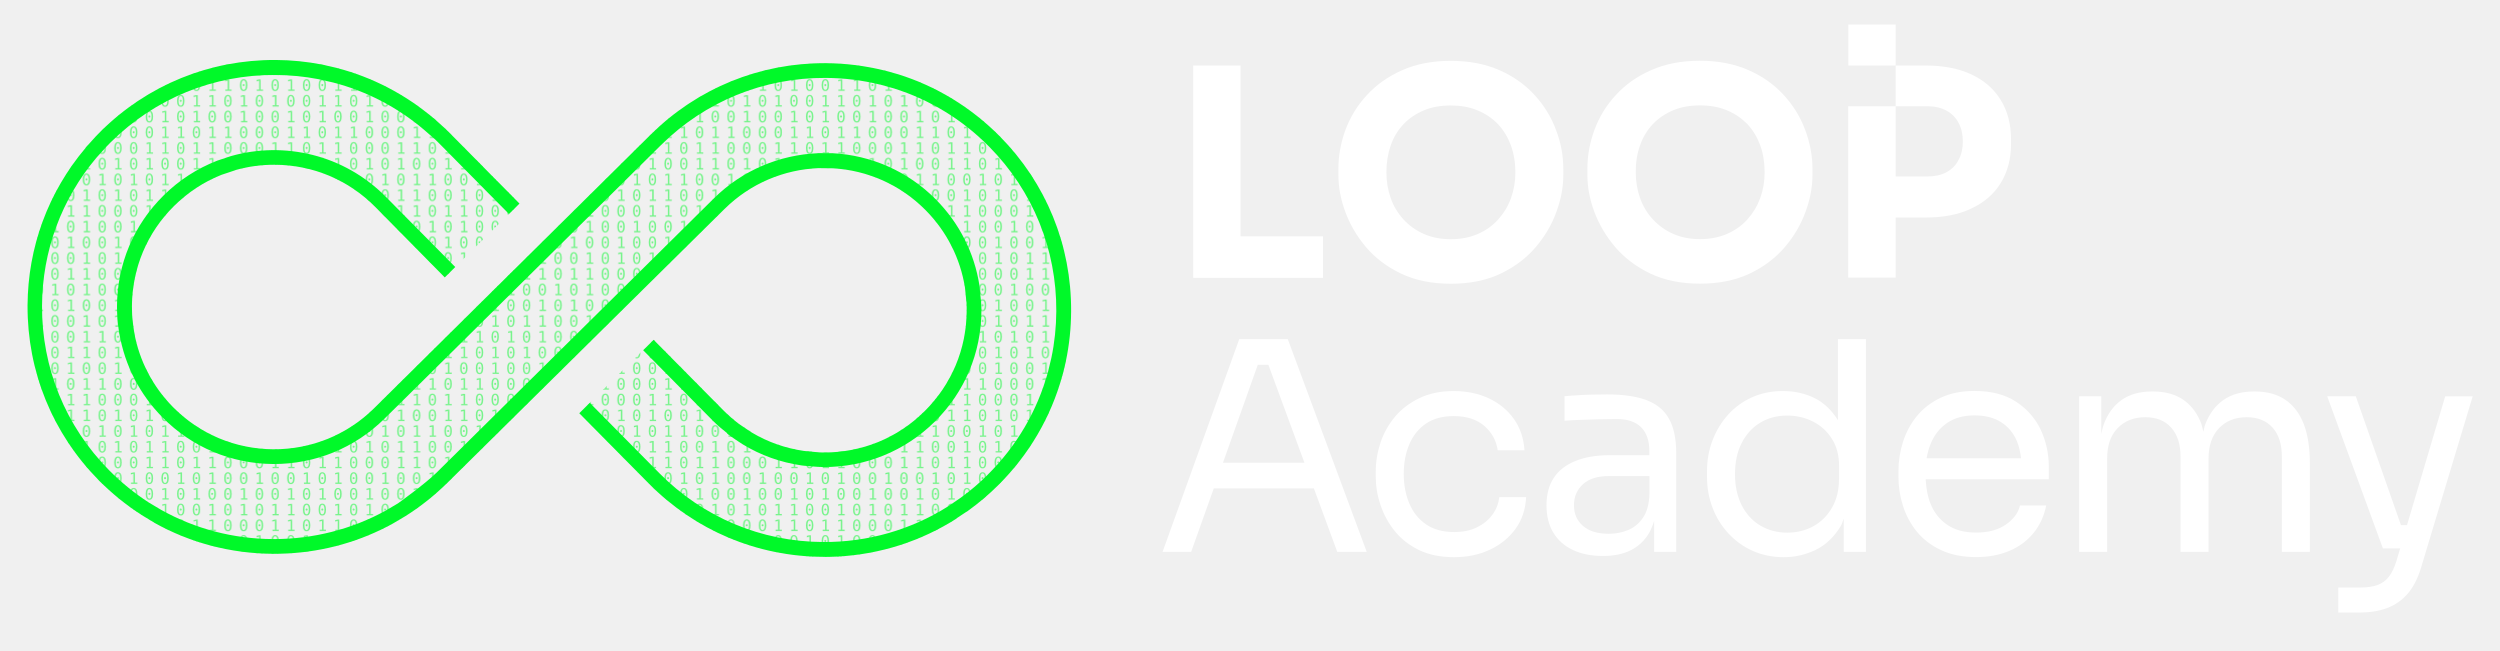
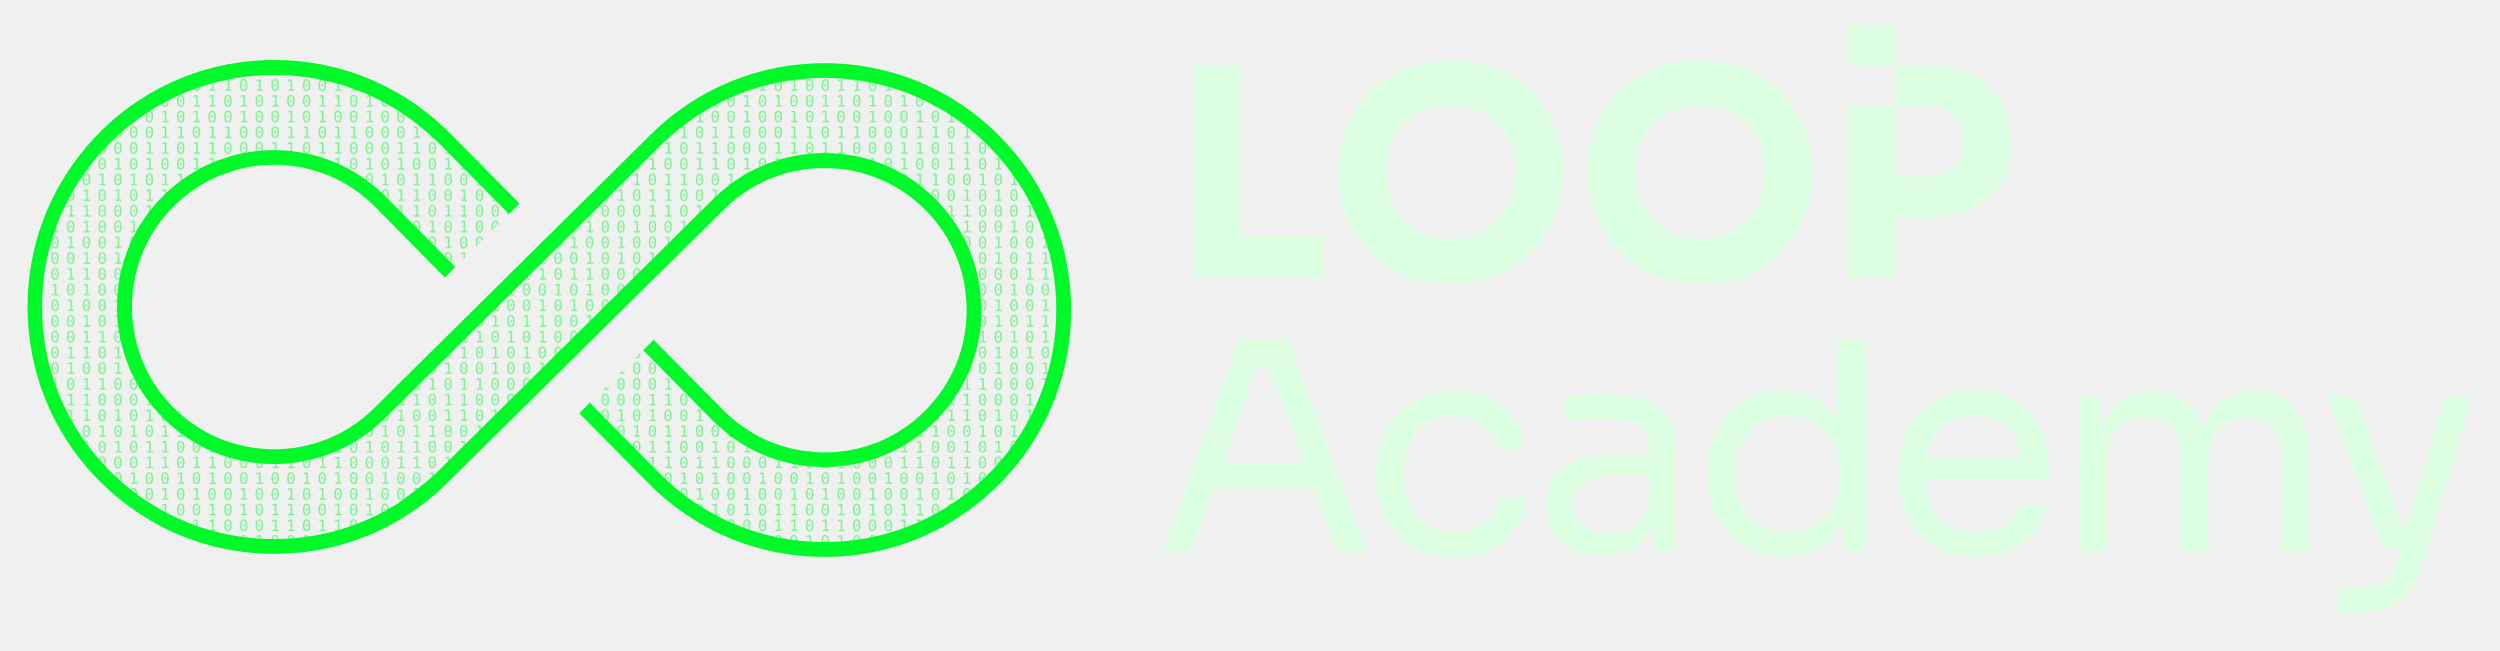
<svg xmlns="http://www.w3.org/2000/svg" xmlns:xlink="http://www.w3.org/1999/xlink" version="1.1" id="Layer_1" x="0px" y="0px" viewBox="0 0 2884.6 750.7" style="enable-background:new 0 0 2884.6 750.7;" xml:space="preserve">
  <style type="text/css">
- 	.st0{fill:#FFFFFF;}
+ 	.st0{fill:#dbfee1;}
	.st1{clip-path:url(#SVGID_00000094605158782366644330000010077987135097075884_);}
	.st2{fill:none;}
	.st3{writing-mode:tb;}
	.st4{fill:#00F929;}
	.st5{font-family:'PTMono-Bold';}
	.st6{font-size:15.933px;glyph-orientation-vertical:0;}
	.st7{letter-spacing:-1;}
	.st8{font-size:15.933px;glyph-orientation-vertical:1;}
	.st9{fill:#7500FF;}
</style>
  <defs>
    <pattern id="binfill" patternUnits="userSpaceOnUse" width="145.12" height="290.24">
      <text x="9.07" y="14.15" font-family="PTMono-Bold, monospace" font-size="18.14" fill="#00F929" fill-opacity="0.5" text-anchor="middle">0</text>
      <text x="27.21" y="14.15" font-family="PTMono-Bold, monospace" font-size="18.14" fill="#00F929" fill-opacity="0.5" text-anchor="middle">1</text>
      <text x="45.35" y="14.15" font-family="PTMono-Bold, monospace" font-size="18.14" fill="#00F929" fill-opacity="0.5" text-anchor="middle">1</text>
      <text x="63.49" y="14.15" font-family="PTMono-Bold, monospace" font-size="18.14" fill="#00F929" fill-opacity="0.5" text-anchor="middle">0</text>
      <text x="81.63" y="14.15" font-family="PTMono-Bold, monospace" font-size="18.14" fill="#00F929" fill-opacity="0.5" text-anchor="middle">0</text>
      <text x="99.77" y="14.15" font-family="PTMono-Bold, monospace" font-size="18.14" fill="#00F929" fill-opacity="0.5" text-anchor="middle">1</text>
      <text x="117.91" y="14.15" font-family="PTMono-Bold, monospace" font-size="18.14" fill="#00F929" fill-opacity="0.5" text-anchor="middle">0</text>
      <text x="136.05" y="14.15" font-family="PTMono-Bold, monospace" font-size="18.14" fill="#00F929" fill-opacity="0.5" text-anchor="middle">1</text>
      <text x="9.07" y="32.29" font-family="PTMono-Bold, monospace" font-size="18.14" fill="#00F929" fill-opacity="0.5" text-anchor="middle">0</text>
      <text x="27.21" y="32.29" font-family="PTMono-Bold, monospace" font-size="18.14" fill="#00F929" fill-opacity="0.5" text-anchor="middle">1</text>
      <text x="45.35" y="32.29" font-family="PTMono-Bold, monospace" font-size="18.14" fill="#00F929" fill-opacity="0.5" text-anchor="middle">1</text>
      <text x="63.49" y="32.29" font-family="PTMono-Bold, monospace" font-size="18.14" fill="#00F929" fill-opacity="0.5" text-anchor="middle">0</text>
      <text x="81.63" y="32.29" font-family="PTMono-Bold, monospace" font-size="18.14" fill="#00F929" fill-opacity="0.5" text-anchor="middle">1</text>
      <text x="99.77" y="32.29" font-family="PTMono-Bold, monospace" font-size="18.14" fill="#00F929" fill-opacity="0.5" text-anchor="middle">1</text>
      <text x="117.91" y="32.29" font-family="PTMono-Bold, monospace" font-size="18.14" fill="#00F929" fill-opacity="0.5" text-anchor="middle">0</text>
      <text x="136.05" y="32.29" font-family="PTMono-Bold, monospace" font-size="18.14" fill="#00F929" fill-opacity="0.5" text-anchor="middle">0</text>
      <text x="9.07" y="50.43" font-family="PTMono-Bold, monospace" font-size="18.14" fill="#00F929" fill-opacity="0.5" text-anchor="middle">1</text>
      <text x="27.21" y="50.43" font-family="PTMono-Bold, monospace" font-size="18.14" fill="#00F929" fill-opacity="0.5" text-anchor="middle">0</text>
      <text x="45.35" y="50.43" font-family="PTMono-Bold, monospace" font-size="18.14" fill="#00F929" fill-opacity="0.5" text-anchor="middle">0</text>
      <text x="63.49" y="50.43" font-family="PTMono-Bold, monospace" font-size="18.14" fill="#00F929" fill-opacity="0.5" text-anchor="middle">1</text>
      <text x="81.63" y="50.43" font-family="PTMono-Bold, monospace" font-size="18.14" fill="#00F929" fill-opacity="0.5" text-anchor="middle">0</text>
      <text x="99.77" y="50.43" font-family="PTMono-Bold, monospace" font-size="18.14" fill="#00F929" fill-opacity="0.5" text-anchor="middle">1</text>
      <text x="117.91" y="50.43" font-family="PTMono-Bold, monospace" font-size="18.14" fill="#00F929" fill-opacity="0.5" text-anchor="middle">0</text>
      <text x="136.05" y="50.43" font-family="PTMono-Bold, monospace" font-size="18.14" fill="#00F929" fill-opacity="0.5" text-anchor="middle">0</text>
      <text x="9.07" y="68.57" font-family="PTMono-Bold, monospace" font-size="18.14" fill="#00F929" fill-opacity="0.5" text-anchor="middle">0</text>
      <text x="27.21" y="68.57" font-family="PTMono-Bold, monospace" font-size="18.14" fill="#00F929" fill-opacity="0.5" text-anchor="middle">0</text>
      <text x="45.35" y="68.57" font-family="PTMono-Bold, monospace" font-size="18.14" fill="#00F929" fill-opacity="0.5" text-anchor="middle">1</text>
      <text x="63.49" y="68.57" font-family="PTMono-Bold, monospace" font-size="18.14" fill="#00F929" fill-opacity="0.5" text-anchor="middle">0</text>
      <text x="81.63" y="68.57" font-family="PTMono-Bold, monospace" font-size="18.14" fill="#00F929" fill-opacity="0.5" text-anchor="middle">1</text>
      <text x="99.77" y="68.57" font-family="PTMono-Bold, monospace" font-size="18.14" fill="#00F929" fill-opacity="0.5" text-anchor="middle">0</text>
      <text x="117.91" y="68.57" font-family="PTMono-Bold, monospace" font-size="18.14" fill="#00F929" fill-opacity="0.5" text-anchor="middle">0</text>
      <text x="136.05" y="68.57" font-family="PTMono-Bold, monospace" font-size="18.14" fill="#00F929" fill-opacity="0.5" text-anchor="middle">1</text>
      <text x="9.07" y="86.71" font-family="PTMono-Bold, monospace" font-size="18.14" fill="#00F929" fill-opacity="0.5" text-anchor="middle">0</text>
      <text x="27.21" y="86.71" font-family="PTMono-Bold, monospace" font-size="18.14" fill="#00F929" fill-opacity="0.5" text-anchor="middle">1</text>
      <text x="45.35" y="86.71" font-family="PTMono-Bold, monospace" font-size="18.14" fill="#00F929" fill-opacity="0.5" text-anchor="middle">1</text>
      <text x="63.49" y="86.71" font-family="PTMono-Bold, monospace" font-size="18.14" fill="#00F929" fill-opacity="0.5" text-anchor="middle">0</text>
      <text x="81.63" y="86.71" font-family="PTMono-Bold, monospace" font-size="18.14" fill="#00F929" fill-opacity="0.5" text-anchor="middle">0</text>
      <text x="99.77" y="86.71" font-family="PTMono-Bold, monospace" font-size="18.14" fill="#00F929" fill-opacity="0.5" text-anchor="middle">1</text>
      <text x="117.91" y="86.71" font-family="PTMono-Bold, monospace" font-size="18.14" fill="#00F929" fill-opacity="0.5" text-anchor="middle">0</text>
      <text x="136.05" y="86.71" font-family="PTMono-Bold, monospace" font-size="18.14" fill="#00F929" fill-opacity="0.5" text-anchor="middle">1</text>
      <text x="9.07" y="104.85" font-family="PTMono-Bold, monospace" font-size="18.14" fill="#00F929" fill-opacity="0.5" text-anchor="middle">1</text>
      <text x="27.21" y="104.85" font-family="PTMono-Bold, monospace" font-size="18.14" fill="#00F929" fill-opacity="0.5" text-anchor="middle">0</text>
      <text x="45.35" y="104.85" font-family="PTMono-Bold, monospace" font-size="18.14" fill="#00F929" fill-opacity="0.5" text-anchor="middle">1</text>
      <text x="63.49" y="104.85" font-family="PTMono-Bold, monospace" font-size="18.14" fill="#00F929" fill-opacity="0.5" text-anchor="middle">0</text>
      <text x="81.63" y="104.85" font-family="PTMono-Bold, monospace" font-size="18.14" fill="#00F929" fill-opacity="0.5" text-anchor="middle">0</text>
      <text x="99.77" y="104.85" font-family="PTMono-Bold, monospace" font-size="18.14" fill="#00F929" fill-opacity="0.5" text-anchor="middle">1</text>
      <text x="117.91" y="104.85" font-family="PTMono-Bold, monospace" font-size="18.14" fill="#00F929" fill-opacity="0.5" text-anchor="middle">1</text>
      <text x="136.05" y="104.85" font-family="PTMono-Bold, monospace" font-size="18.14" fill="#00F929" fill-opacity="0.5" text-anchor="middle">0</text>
      <text x="9.07" y="122.99" font-family="PTMono-Bold, monospace" font-size="18.14" fill="#00F929" fill-opacity="0.5" text-anchor="middle">0</text>
      <text x="27.21" y="122.99" font-family="PTMono-Bold, monospace" font-size="18.14" fill="#00F929" fill-opacity="0.5" text-anchor="middle">1</text>
      <text x="45.35" y="122.99" font-family="PTMono-Bold, monospace" font-size="18.14" fill="#00F929" fill-opacity="0.5" text-anchor="middle">0</text>
      <text x="63.49" y="122.99" font-family="PTMono-Bold, monospace" font-size="18.14" fill="#00F929" fill-opacity="0.5" text-anchor="middle">0</text>
      <text x="81.63" y="122.99" font-family="PTMono-Bold, monospace" font-size="18.14" fill="#00F929" fill-opacity="0.5" text-anchor="middle">1</text>
      <text x="99.77" y="122.99" font-family="PTMono-Bold, monospace" font-size="18.14" fill="#00F929" fill-opacity="0.5" text-anchor="middle">1</text>
      <text x="117.91" y="122.99" font-family="PTMono-Bold, monospace" font-size="18.14" fill="#00F929" fill-opacity="0.5" text-anchor="middle">0</text>
      <text x="136.05" y="122.99" font-family="PTMono-Bold, monospace" font-size="18.14" fill="#00F929" fill-opacity="0.5" text-anchor="middle">1</text>
      <text x="9.07" y="141.13" font-family="PTMono-Bold, monospace" font-size="18.14" fill="#00F929" fill-opacity="0.5" text-anchor="middle">0</text>
      <text x="27.21" y="141.13" font-family="PTMono-Bold, monospace" font-size="18.14" fill="#00F929" fill-opacity="0.5" text-anchor="middle">0</text>
      <text x="45.35" y="141.13" font-family="PTMono-Bold, monospace" font-size="18.14" fill="#00F929" fill-opacity="0.5" text-anchor="middle">1</text>
      <text x="63.49" y="141.13" font-family="PTMono-Bold, monospace" font-size="18.14" fill="#00F929" fill-opacity="0.5" text-anchor="middle">0</text>
      <text x="81.63" y="141.13" font-family="PTMono-Bold, monospace" font-size="18.14" fill="#00F929" fill-opacity="0.5" text-anchor="middle">1</text>
      <text x="99.77" y="141.13" font-family="PTMono-Bold, monospace" font-size="18.14" fill="#00F929" fill-opacity="0.5" text-anchor="middle">0</text>
      <text x="117.91" y="141.13" font-family="PTMono-Bold, monospace" font-size="18.14" fill="#00F929" fill-opacity="0.5" text-anchor="middle">0</text>
      <text x="136.05" y="141.13" font-family="PTMono-Bold, monospace" font-size="18.14" fill="#00F929" fill-opacity="0.5" text-anchor="middle">1</text>
      <text x="9.07" y="159.27" font-family="PTMono-Bold, monospace" font-size="18.14" fill="#00F929" fill-opacity="0.5" text-anchor="middle">0</text>
      <text x="27.21" y="159.27" font-family="PTMono-Bold, monospace" font-size="18.14" fill="#00F929" fill-opacity="0.5" text-anchor="middle">0</text>
      <text x="45.35" y="159.27" font-family="PTMono-Bold, monospace" font-size="18.14" fill="#00F929" fill-opacity="0.5" text-anchor="middle">1</text>
      <text x="63.49" y="159.27" font-family="PTMono-Bold, monospace" font-size="18.14" fill="#00F929" fill-opacity="0.5" text-anchor="middle">1</text>
      <text x="81.63" y="159.27" font-family="PTMono-Bold, monospace" font-size="18.14" fill="#00F929" fill-opacity="0.5" text-anchor="middle">0</text>
      <text x="99.77" y="159.27" font-family="PTMono-Bold, monospace" font-size="18.14" fill="#00F929" fill-opacity="0.5" text-anchor="middle">1</text>
      <text x="117.91" y="159.27" font-family="PTMono-Bold, monospace" font-size="18.14" fill="#00F929" fill-opacity="0.5" text-anchor="middle">1</text>
      <text x="136.05" y="159.27" font-family="PTMono-Bold, monospace" font-size="18.14" fill="#00F929" fill-opacity="0.5" text-anchor="middle">0</text>
      <text x="9.07" y="177.41" font-family="PTMono-Bold, monospace" font-size="18.14" fill="#00F929" fill-opacity="0.5" text-anchor="middle">0</text>
      <text x="27.21" y="177.41" font-family="PTMono-Bold, monospace" font-size="18.14" fill="#00F929" fill-opacity="0.5" text-anchor="middle">1</text>
      <text x="45.35" y="177.41" font-family="PTMono-Bold, monospace" font-size="18.14" fill="#00F929" fill-opacity="0.5" text-anchor="middle">1</text>
      <text x="63.49" y="177.41" font-family="PTMono-Bold, monospace" font-size="18.14" fill="#00F929" fill-opacity="0.5" text-anchor="middle">0</text>
      <text x="81.63" y="177.41" font-family="PTMono-Bold, monospace" font-size="18.14" fill="#00F929" fill-opacity="0.5" text-anchor="middle">1</text>
      <text x="99.77" y="177.41" font-family="PTMono-Bold, monospace" font-size="18.14" fill="#00F929" fill-opacity="0.5" text-anchor="middle">1</text>
      <text x="117.91" y="177.41" font-family="PTMono-Bold, monospace" font-size="18.14" fill="#00F929" fill-opacity="0.5" text-anchor="middle">0</text>
      <text x="136.05" y="177.41" font-family="PTMono-Bold, monospace" font-size="18.14" fill="#00F929" fill-opacity="0.5" text-anchor="middle">0</text>
      <text x="9.07" y="195.55" font-family="PTMono-Bold, monospace" font-size="18.14" fill="#00F929" fill-opacity="0.5" text-anchor="middle">0</text>
      <text x="27.21" y="195.55" font-family="PTMono-Bold, monospace" font-size="18.14" fill="#00F929" fill-opacity="0.5" text-anchor="middle">1</text>
      <text x="45.35" y="195.55" font-family="PTMono-Bold, monospace" font-size="18.14" fill="#00F929" fill-opacity="0.5" text-anchor="middle">0</text>
      <text x="63.49" y="195.55" font-family="PTMono-Bold, monospace" font-size="18.14" fill="#00F929" fill-opacity="0.5" text-anchor="middle">0</text>
      <text x="81.63" y="195.55" font-family="PTMono-Bold, monospace" font-size="18.14" fill="#00F929" fill-opacity="0.5" text-anchor="middle">1</text>
      <text x="99.77" y="195.55" font-family="PTMono-Bold, monospace" font-size="18.14" fill="#00F929" fill-opacity="0.5" text-anchor="middle">1</text>
      <text x="117.91" y="195.55" font-family="PTMono-Bold, monospace" font-size="18.14" fill="#00F929" fill-opacity="0.5" text-anchor="middle">0</text>
      <text x="136.05" y="195.55" font-family="PTMono-Bold, monospace" font-size="18.14" fill="#00F929" fill-opacity="0.5" text-anchor="middle">1</text>
      <text x="9.07" y="213.69" font-family="PTMono-Bold, monospace" font-size="18.14" fill="#00F929" fill-opacity="0.5" text-anchor="middle">1</text>
      <text x="27.21" y="213.69" font-family="PTMono-Bold, monospace" font-size="18.14" fill="#00F929" fill-opacity="0.5" text-anchor="middle">0</text>
      <text x="45.35" y="213.69" font-family="PTMono-Bold, monospace" font-size="18.14" fill="#00F929" fill-opacity="0.5" text-anchor="middle">1</text>
      <text x="63.49" y="213.69" font-family="PTMono-Bold, monospace" font-size="18.14" fill="#00F929" fill-opacity="0.5" text-anchor="middle">1</text>
      <text x="81.63" y="213.69" font-family="PTMono-Bold, monospace" font-size="18.14" fill="#00F929" fill-opacity="0.5" text-anchor="middle">0</text>
      <text x="99.77" y="213.69" font-family="PTMono-Bold, monospace" font-size="18.14" fill="#00F929" fill-opacity="0.5" text-anchor="middle">0</text>
      <text x="117.91" y="213.69" font-family="PTMono-Bold, monospace" font-size="18.14" fill="#00F929" fill-opacity="0.5" text-anchor="middle">1</text>
      <text x="136.05" y="213.69" font-family="PTMono-Bold, monospace" font-size="18.14" fill="#00F929" fill-opacity="0.5" text-anchor="middle">0</text>
      <text x="9.07" y="231.83" font-family="PTMono-Bold, monospace" font-size="18.14" fill="#00F929" fill-opacity="0.5" text-anchor="middle">0</text>
      <text x="27.21" y="231.83" font-family="PTMono-Bold, monospace" font-size="18.14" fill="#00F929" fill-opacity="0.5" text-anchor="middle">1</text>
      <text x="45.35" y="231.83" font-family="PTMono-Bold, monospace" font-size="18.14" fill="#00F929" fill-opacity="0.5" text-anchor="middle">1</text>
      <text x="63.49" y="231.83" font-family="PTMono-Bold, monospace" font-size="18.14" fill="#00F929" fill-opacity="0.5" text-anchor="middle">0</text>
      <text x="81.63" y="231.83" font-family="PTMono-Bold, monospace" font-size="18.14" fill="#00F929" fill-opacity="0.5" text-anchor="middle">0</text>
      <text x="99.77" y="231.83" font-family="PTMono-Bold, monospace" font-size="18.14" fill="#00F929" fill-opacity="0.5" text-anchor="middle">1</text>
      <text x="117.91" y="231.83" font-family="PTMono-Bold, monospace" font-size="18.14" fill="#00F929" fill-opacity="0.5" text-anchor="middle">0</text>
      <text x="136.05" y="231.83" font-family="PTMono-Bold, monospace" font-size="18.14" fill="#00F929" fill-opacity="0.5" text-anchor="middle">1</text>
      <text x="9.07" y="249.97" font-family="PTMono-Bold, monospace" font-size="18.14" fill="#00F929" fill-opacity="0.5" text-anchor="middle">0</text>
      <text x="27.21" y="249.97" font-family="PTMono-Bold, monospace" font-size="18.14" fill="#00F929" fill-opacity="0.5" text-anchor="middle">1</text>
      <text x="45.35" y="249.97" font-family="PTMono-Bold, monospace" font-size="18.14" fill="#00F929" fill-opacity="0.5" text-anchor="middle">1</text>
      <text x="63.49" y="249.97" font-family="PTMono-Bold, monospace" font-size="18.14" fill="#00F929" fill-opacity="0.5" text-anchor="middle">0</text>
      <text x="81.63" y="249.97" font-family="PTMono-Bold, monospace" font-size="18.14" fill="#00F929" fill-opacity="0.5" text-anchor="middle">1</text>
      <text x="99.77" y="249.97" font-family="PTMono-Bold, monospace" font-size="18.14" fill="#00F929" fill-opacity="0.5" text-anchor="middle">1</text>
      <text x="117.91" y="249.97" font-family="PTMono-Bold, monospace" font-size="18.14" fill="#00F929" fill-opacity="0.5" text-anchor="middle">0</text>
      <text x="136.05" y="249.97" font-family="PTMono-Bold, monospace" font-size="18.14" fill="#00F929" fill-opacity="0.5" text-anchor="middle">0</text>
      <text x="9.07" y="268.11" font-family="PTMono-Bold, monospace" font-size="18.14" fill="#00F929" fill-opacity="0.5" text-anchor="middle">1</text>
      <text x="27.21" y="268.11" font-family="PTMono-Bold, monospace" font-size="18.14" fill="#00F929" fill-opacity="0.5" text-anchor="middle">0</text>
      <text x="45.35" y="268.11" font-family="PTMono-Bold, monospace" font-size="18.14" fill="#00F929" fill-opacity="0.5" text-anchor="middle">0</text>
      <text x="63.49" y="268.11" font-family="PTMono-Bold, monospace" font-size="18.14" fill="#00F929" fill-opacity="0.5" text-anchor="middle">1</text>
      <text x="81.63" y="268.11" font-family="PTMono-Bold, monospace" font-size="18.14" fill="#00F929" fill-opacity="0.5" text-anchor="middle">0</text>
      <text x="99.77" y="268.11" font-family="PTMono-Bold, monospace" font-size="18.14" fill="#00F929" fill-opacity="0.5" text-anchor="middle">1</text>
      <text x="117.91" y="268.11" font-family="PTMono-Bold, monospace" font-size="18.14" fill="#00F929" fill-opacity="0.5" text-anchor="middle">0</text>
      <text x="136.05" y="268.11" font-family="PTMono-Bold, monospace" font-size="18.14" fill="#00F929" fill-opacity="0.5" text-anchor="middle">0</text>
      <text x="9.07" y="286.25" font-family="PTMono-Bold, monospace" font-size="18.14" fill="#00F929" fill-opacity="0.5" text-anchor="middle">0</text>
      <text x="27.21" y="286.25" font-family="PTMono-Bold, monospace" font-size="18.14" fill="#00F929" fill-opacity="0.5" text-anchor="middle">0</text>
      <text x="45.35" y="286.25" font-family="PTMono-Bold, monospace" font-size="18.14" fill="#00F929" fill-opacity="0.5" text-anchor="middle">1</text>
      <text x="63.49" y="286.25" font-family="PTMono-Bold, monospace" font-size="18.14" fill="#00F929" fill-opacity="0.5" text-anchor="middle">0</text>
      <text x="81.63" y="286.25" font-family="PTMono-Bold, monospace" font-size="18.14" fill="#00F929" fill-opacity="0.5" text-anchor="middle">1</text>
      <text x="99.77" y="286.25" font-family="PTMono-Bold, monospace" font-size="18.14" fill="#00F929" fill-opacity="0.5" text-anchor="middle">0</text>
      <text x="117.91" y="286.25" font-family="PTMono-Bold, monospace" font-size="18.14" fill="#00F929" fill-opacity="0.5" text-anchor="middle">0</text>
      <text x="136.05" y="286.25" font-family="PTMono-Bold, monospace" font-size="18.14" fill="#00F929" fill-opacity="0.5" text-anchor="middle">1</text>
    </pattern>
  </defs>
  <g>
    <g>
      <g>
        <defs>
          <path id="SVGID_00000085937652108373652440000008605523812929117870_" d="M1229.9,416.4l0.1,0l-4.3,17.6l-0.1,0      c-13.1,47.4-38.3,90.7-74.2,126.2c-10.5,10.4-21.7,19.9-33.4,28.4l-14.2,9.4l0.1,0.2c-41.1,26.3-88.3,41.4-137.7,44      c-5.5,0.3-11,0.4-16.6,0.3c-76.1-0.4-147.4-30.4-200.9-84.5l-80.3-81.2l5.6-5.6l6.5-6.4l61.6-60.9l5.1-5l7-7l80.3,81.2      c5.6,5.6,11.5,10.8,17.7,15.5c2.3,1.6,10.5,7.3,15.3,10.3c18.4,11,38.7,18.1,60.1,21.2c2.9,0.3,15.8,1.6,18.6,1.7      c1.4,0,2.8,0.1,4.2,0.1c43.9,0.2,85.2-16.6,116.3-47.5c31.2-30.8,48.5-71.9,48.7-115.8c0-3.4,0-6.7-0.2-10.1h-0.1l-1.7-17      c-5.4-33.6-21-64.6-45.4-89.2c-29.5-29.9-67.8-46-106.7-48.3l-17.1-0.2c-39.4,1.7-78.2,17.4-108.3,47.2L516.6,556.7      c-15,14.8-31.3,27.8-48.6,38.7l-14.7,8.7h0c-37.2,20.5-78.6,32.3-121.8,34.5c-5.5,0.3-11.1,0.4-16.6,0.4      c-48.8-0.3-95.6-12.7-137-35.9l0,0l-0.2-0.2c0,0-0.1,0-0.1-0.1l-14.6-8.8c0,0,0,0-0.1-0.1l-0.5-0.3v-0.1      c-17.3-11.1-33.5-24.3-48.3-39.2c-53.5-54.1-82.7-125.8-82.3-201.8c0.3-67.3,23.9-130.9,66.9-181.8l-0.1-0.1l12-13.3      c1.9-1.9,3.8-3.9,5.7-5.8c54-53.5,125.7-82.7,201.8-82.3c18.1,0.1,36,1.9,53.5,5.3v0l16.7,3.8v0c0.1,0,0.2,0.1,0.2,0.1l0.4,0.1      l0,0c40.7,10.6,78.5,30.2,111.1,57.7l0.1-0.1l13.3,12c1.9,1.8,3.8,3.7,5.7,5.6l32.4,32.7l11.9,12.1h0l11.4,11.6l0.6,0.6l0.1,0      l0,0l2,2l21.9,22.2h0l-5.4,5.4l-6.7,6.6L525.5,308l-6.3,6.3l-5.8,5.7L433,238.8c-30.8-31.2-72-48.5-115.8-48.7      c-15.6-0.1-30.8,2-45.4,6.1v0.1l-16.2,5.4l0,0c-20.2,8-38.8,20.2-54.7,35.9c-31.2,30.8-48.4,71.9-48.7,115.8      c0,3.8,0.1,7.7,0.3,11.4c0.3,4.4,1.8,14.9,2.4,19.2c5.9,32.2,21.2,61.9,44.7,85.7c30.8,31.2,71.9,48.4,115.8,48.7      c43.8,0.2,85.2-16.6,116.3-47.4l7-6.9l12.8-12.7l299.4-296.2c54.1-53.5,125.8-82.7,201.8-82.3c23,0.1,45.4,3,67.2,8.3v-0.1      l16.4,4.6v0c43.9,13.7,84,38,117.3,71.6c53.5,54.1,82.7,125.7,82.3,201.8C1235.8,378.7,1233.8,397.8,1229.9,416.4z" />
        </defs>
        <clipPath id="SVGID_00000054969215096752764970000001171561791438292412_">
          <use xlink:href="#SVGID_00000085937652108373652440000008605523812929117870_" style="overflow:visible;" />
        </clipPath>
        <g style="clip-path:url(#SVGID_00000054969215096752764970000001171561791438292412_);">
          <rect x="-427.5" y="70.2" class="st2" width="1690" height="702.7" />
          <rect x="-3000" y="-3000" width="9000" height="9000" fill="url(#binfill)" />
        </g>
      </g>
      <g>
        <path class="st4" d="M1132.4,358.7c-0.2,48.4-19.3,93.8-53.8,127.8c-34.4,34-80,52.6-128.4,52.4c-1.4,0-6.1-0.2-6.1-0.2     c-3.4-0.2-12.4-0.9-17-1.4c0,0-2.4-0.3-2.4-0.3c-24.1-3.5-47.1-11.7-67.7-24.3c0,0-15.8-10.1-18.2-12.7l0.2-0.2     c-5.7-4.5-11.4-9.2-16.6-14.5l-80.3-81.2l12.1-12l80.3,81.2c5.6,5.6,11.5,10.8,17.7,15.5c2.3,1.6,10.5,7.3,15.3,10.3     c18.4,11,38.7,18.1,60.1,21.2c2.9,0.3,15.8,1.6,18.6,1.7c1.4,0,2.8,0.1,4.2,0.1c43.9,0.2,85.2-16.6,116.3-47.5     c31.2-30.8,48.5-71.9,48.7-115.8c0-3.4,0-6.7-0.2-10.1h-0.1l-1.7-17c-5.4-33.6-21-64.6-45.4-89.2c-29.5-29.9-67.8-46-106.7-48.3     l-17.1-0.2c-39.4,1.7-78.2,17.4-108.3,47.2L516.6,556.7c-15,14.8-31.3,27.8-48.6,38.7l-14.7,8.7h0     c-37.2,20.5-78.6,32.3-121.8,34.5c-5.5,0.3-11.1,0.4-16.6,0.4c-48.8-0.3-95.6-12.7-137-35.9l0,0l-0.2-0.2c0,0-0.1,0-0.1-0.1     l-14.6-8.8c0,0,0,0-0.1-0.1l-0.5-0.3v-0.1c-17.3-11.1-33.5-24.3-48.3-39.2c-53.5-54.1-82.7-125.8-82.3-201.8     c0.3-67.3,23.9-130.9,66.9-181.8l-0.1-0.1l12-13.3c1.9-1.9,3.8-3.9,5.7-5.8c54-53.5,125.7-82.7,201.8-82.3     c18.1,0.1,36,1.9,53.5,5.3v0l16.7,3.8v0c0.1,0,0.2,0.1,0.2,0.1l0.4,0.1l0,0c40.7,10.6,78.5,30.2,111.1,57.7l0.1-0.1l13.3,12     c1.9,1.8,3.8,3.7,5.7,5.6l32.4,32.7l11.9,12.1h0l11.4,11.6l0.6,0.6l0.1,0l0,0l2,2l21.9,22.2h0l-12.1,12l-11.9-12v0l-7.7-7.8     l-4.4-4.4l-0.1-0.1l-11.8-12h0l-44.3-44.8c-1.7-1.7-3.3-3.3-5.1-5L489,149.5l0,0c-30.6-25.9-66.3-44.4-104.6-54.3l-17.2-3.9     c-16.1-3.1-32.6-4.7-49.3-4.8C246.3,86,178.9,113.6,128,163.9c-1.7,1.7-3.4,3.4-5,5.1l-11.5,12.7l0,0     c-40.4,47.8-62.7,107.7-63,171.1c-0.4,71.5,27.1,138.9,77.4,189.8c14,14.1,29.3,26.5,45.6,37.1v0l14.6,8.7     c38.9,21.7,82.9,33.4,128.6,33.6h1.4c45.6,0,89.5-11.3,128.5-32.6l14.6-8.6c0,0,31.4-22.4,45.3-36.2l319.2-315.7     c33.3-32.9,76.2-50.2,119.7-52.1v-0.1h0.6c0,0,0,0,0,0l17.1,0.1c43.4,2.4,86,20.2,118.8,53.4c27.1,27.4,44.4,61.8,50.2,99.1h0     l0,0.2c0,0.1,0,0.1,0,0.2h0l1.7,16.9h0.1C1132.3,350.7,1132.4,354.7,1132.4,358.7z" />
        <path class="st4" d="M1229.9,416.4l0.1,0l-4.3,17.6l-0.1,0c-13.1,47.4-38.3,90.7-74.2,126.2c-10.5,10.4-21.7,19.9-33.4,28.4     l-14.2,9.4l0.1,0.2c-41.1,26.3-88.3,41.4-137.7,44c-5.5,0.3-11,0.4-16.6,0.3c-76.1-0.4-147.4-30.4-200.9-84.5l-80.3-81.2l12.1-12     l80.3,81.2c50.3,50.8,117.4,79.1,188.9,79.4c51.8,0.3,101.4-14.1,144.2-41.1l14.9-10.2c10.8-7.8,21-16.5,30.6-26.1     c33.7-33.3,57.4-74,69.7-118.4l0,0l4-16.6h0c3.7-17.5,5.6-35.6,5.7-53.9c0.4-71.5-27.1-138.9-77.4-189.8     c-31.1-31.5-68.7-54.3-109.7-67.2v0l-16.4-4.6v0.1c-20.3-5-41.3-7.6-62.7-7.7c-71.5-0.4-138.9,27.1-189.8,77.4L463.6,463.4     l-12.2,12l-7.7,7.6c-34.4,34-80,52.6-128.4,52.4c-48.4-0.3-93.8-19.3-127.8-53.8c-26.4-26.7-43.4-60.1-49.7-96.3c0,0-0.1,0-0.1,0     c0-0.2,0-0.4-0.1-0.6c0,0,0-0.1,0-0.2h0c-1-5.5-2.1-16.9-2.1-16.9c-0.3-4.8-0.5-9.6-0.5-14.3c0.2-48.4,19.3-93.8,53.8-127.8     c18.1-17.9,39-31.2,61.3-39.9v0l0.2-0.1h0l16.2-5.4c61.5-17.4,130.4-1.7,178.5,46.8l80.3,81.2l-12.1,12L433,238.8     c-30.8-31.2-72-48.5-115.8-48.7c-15.6-0.1-30.8,2-45.4,6.1v0.1l-16.2,5.4l0,0c-20.2,8-38.8,20.2-54.7,35.9     c-31.2,30.8-48.4,71.9-48.7,115.8c0,3.8,0.1,7.7,0.3,11.4c0.3,4.4,1.8,14.9,2.4,19.2c5.9,32.2,21.2,61.9,44.7,85.7     c30.8,31.2,71.9,48.4,115.8,48.7c43.8,0.2,85.2-16.6,116.3-47.4l7-6.9l12.8-12.7l299.4-296.2c54.1-53.5,125.8-82.7,201.8-82.3     c23,0.1,45.4,3,67.2,8.3v-0.1l16.4,4.6v0c43.9,13.7,84,38,117.3,71.6c53.5,54.1,82.7,125.7,82.3,201.8     C1235.8,378.7,1233.8,397.8,1229.9,416.4z" />
      </g>
    </g>
    <g>
      <polygon class="st0" points="1431.4,320.6 1526.5,320.6 1526.5,272.7 1431.4,272.7 1431.4,172.1 1431.4,124.9 1431.4,77.6     1431.4,75.6 1376.8,75.6 1376.8,77.6 1376.8,124.9 1376.8,172.1 1376.8,320.6 1424.7,320.6   " />
      <path class="st0" d="M1770.9,109.9c-10.9-12-24.4-21.7-40.5-28.8c-16.3-7.2-34.9-10.9-56.4-10.9c-21.4,0-40.3,3.7-56.3,10.9    c-16,7.1-29.7,16.7-40.7,28.8c-11,11.9-19.1,25.3-24.6,40.1c-5.4,14.8-8.1,29.7-8.1,44.8v7.3c0,13.7,2.6,27.9,8,42.4    c5.3,14.5,13.3,28.2,23.9,40.7c10.6,12.5,24.1,22.7,40.4,30.5c16.4,7.8,35.5,11.7,57.4,11.7c22,0,41.1-3.9,57.5-11.7    c16.3-7.8,29.8-18,40.4-30.5c10.7-12.5,18.7-26.1,23.9-40.7c5.4-14.4,8-28.6,8-42.4v-7.3c0-15.1-2.7-30-8.4-44.8    C1790,135.2,1781.7,121.8,1770.9,109.9z M1743.4,228.7c-3.4,9.4-8.4,17.5-14.8,24.6c-6.4,7.1-14.2,12.7-23.5,16.7    c-9.2,4-19.6,6-31.2,6c-11.4,0-21.8-2-30.9-6c-9-4-17-9.6-23.5-16.7c-6.5-7.1-11.5-15.2-14.8-24.6c-3.3-9.3-5-19.2-5-29.9    c0-11.3,1.7-21.8,5-31.1c3.3-9.4,8.2-17.5,14.8-24.5c6.5-6.8,14.4-12.1,23.5-15.9c9.2-3.8,19.5-5.6,30.9-5.6    c11.3,0,21.7,1.8,30.8,5.6c9.3,3.8,17.2,9.2,23.7,15.9c6.5,7,11.4,15.1,14.9,24.5c3.4,9.4,5.2,19.8,5.2,31.1    C1748.5,209.4,1746.8,219.4,1743.4,228.7z" />
      <path class="st0" d="M1863.7,285.1c10.7,12.5,24.2,22.7,40.4,30.5c16.4,7.8,35.4,11.7,57.4,11.7c22,0,41.1-3.9,57.5-11.7    c16.3-7.8,29.8-18,40.4-30.5c10.7-12.5,18.6-26.1,23.9-40.7c5.3-14.4,8-28.6,8-42.4v-7.3c0-15.1-2.9-30-8.4-44.8    c-5.5-14.8-13.7-28.2-24.6-40.1c-10.9-12-24.4-21.7-40.7-28.8c-16.1-7.2-34.9-10.9-56.2-10.9c-21.5,0-40.3,3.7-56.4,10.9    c-16.1,7.1-29.7,16.7-40.7,28.8c-11,11.9-19.1,25.3-24.6,40.1c-5.4,14.8-8.1,29.7-8.1,44.8v7.3c0,13.7,2.6,27.9,8,42.4    C1845.1,259,1853.1,272.6,1863.7,285.1z M1892.4,167.6c3.3-9.4,8.2-17.5,14.8-24.5c6.5-6.8,14.4-12.1,23.5-15.9    c9.1-3.8,19.5-5.6,30.9-5.6c11.3,0,21.6,1.8,30.8,5.6c9.3,3.8,17.1,9.2,23.7,15.9c6.5,7,11.4,15.1,14.9,24.5    c3.4,9.4,5.1,19.8,5.1,31.1c0,10.7-1.7,20.6-5.1,29.9c-3.5,9.4-8.4,17.5-14.8,24.6c-6.4,7.1-14.3,12.7-23.5,16.7    c-9.2,4-19.6,6-31.1,6c-11.5,0-21.9-2-30.9-6c-9-4-16.9-9.6-23.5-16.7c-6.5-7.1-11.5-15.2-14.8-24.6c-3.3-9.3-5-19.2-5-29.9    C1887.3,187.4,1889,177,1892.4,167.6z" />
      <path class="st0" d="M2308.5,211.2c7.9-12.8,11.9-27.8,11.9-45v-5.3c0-17.7-4-32.9-11.9-45.5c-7.7-12.8-19.2-22.7-34-29.6    c-14.6-6.8-32.2-10.2-53-10.2h-34.2v47h36.9c8.4,0,15.7,1.8,21.8,5.1c6.2,3.3,10.8,8.2,13.9,14.1c3.3,6.2,4.9,13.2,4.9,21.6    c0,7.7-1.5,15-4.9,21c-3.1,6.2-7.7,10.8-13.9,14.3c-6.2,3.3-13.5,4.9-21.8,4.9h-36.9v-81h-54.8v197.7h54.8V251h34.2    c20.7,0,38.4-3.3,53-10.4C2289.2,233.8,2300.7,224,2308.5,211.2z" />
      <polygon class="st0" points="2187.3,75.6 2187.3,28.3 2180.6,28.3 2132.7,28.3 2132.7,75.6 2180.6,75.6   " />
      <path class="st0" d="M1429.9,391.3l-88.5,245.5h33l26.1-73.3H1516l27,73.3h34l-91.1-245.5H1429.9z M1411.1,533.9l40.2-113h12.2    l41.6,113H1411.1z" />
      <path class="st0" d="M1721.9,594c-4.5,6.1-10.4,10.9-17.8,14.5c-7.4,3.6-16.1,5.4-26.3,5.4c-13,0-23.8-3-32.4-8.9    c-8.6-5.9-15.1-14-19.3-24.2c-4.3-10.2-6.4-21.5-6.4-33.8c0-12.8,2.1-24.2,6.4-34.3c4.3-10.1,10.6-18,19.2-23.9    c8.5-5.8,19.2-8.7,32-8.7c14.8,0,26.6,3.8,35.3,11.3c8.7,7.5,13.9,16.9,15.5,28.1h30.9c-0.9-13.9-5-26-12.3-36.2    c-7.3-10.2-16.9-18.1-28.9-23.7c-12-5.6-25.5-8.4-40.5-8.4c-15,0-28.1,2.7-39.4,8.1c-11.2,5.4-20.6,12.5-28.1,21.3    c-7.5,8.9-13.1,18.8-16.8,29.8c-3.7,11-5.6,22.2-5.6,33.6v6c0,11,1.8,22,5.6,33c3.7,11,9.2,21,16.6,30.1    c7.4,9.1,16.8,16.3,28,21.7c11.3,5.4,24.7,8.1,40.2,8.1c15.3,0,29-2.9,41.2-8.6c12.2-5.7,22.1-13.7,29.6-24    c7.5-10.3,11.6-22.5,12.3-36.7h-30.9C1729,581.2,1726.4,588,1721.9,594z" />
      <path class="st0" d="M1899.8,461.7c-11.6-4.4-26.7-6.6-45.1-6.6c-5.4,0-11,0.1-16.8,0.2c-5.8,0.1-11.5,0.3-17,0.7    c-5.5,0.3-10.7,0.7-15.7,1.2v28.3c4.9-0.5,10.8-0.8,17.5-1c6.7-0.2,13.8-0.5,21.2-0.7c7.4-0.2,14.6-0.3,21.6-0.3    c12.3,0,21.7,3.1,28,9.4c6.4,6.3,9.6,15.6,9.6,27.9v4.4h-45.4c-15.5,0-28.7,2.2-39.7,6.6c-11,4.4-19.3,10.8-25,19.3    c-5.7,8.5-8.6,19.2-8.6,31.9c0,12.3,2.6,22.9,7.9,31.6c5.3,8.8,12.8,15.4,22.6,20c9.7,4.6,21.3,6.9,34.8,6.9    c12.5,0,23.3-2.2,32.1-6.7c8.8-4.5,15.8-11,20.9-19.7c2.4-4.2,4.3-8.9,5.9-14v35.7h25.5V523.1c0-16.8-2.8-30.1-8.4-40    C1920.2,473.2,1911.5,466.1,1899.8,461.7z M1895.6,597.6c-4.6,6.6-10.4,11.3-17.3,14.1c-6.9,2.8-14.2,4.2-21.9,4.2    c-13,0-23-3-29.9-9.1c-7-6-10.4-14-10.4-23.9c0-9.9,3.5-17.9,10.4-24.2c6.9-6.3,16.9-9.4,29.9-9.4h46.8v20.8    C1902.8,581.8,1900.2,591,1895.6,597.6z" />
      <path class="st0" d="M2120.6,484.7c-7-11.1-15.6-19.6-26.2-25c-11.2-5.7-23.6-8.5-37.3-8.5c-13,0-24.8,2.4-35.5,7.2    c-10.7,4.8-19.9,11.5-27.6,20c-7.7,8.6-13.7,18.4-18,29.6c-4.3,11.2-6.4,23.2-6.4,36v6c0,13,2.2,25.1,6.6,36.3    c4.3,11.2,10.5,21.1,18.5,29.6c8,8.5,17.3,15.2,28.1,19.9c10.8,4.7,22.5,7.1,35.3,7.1c13.3,0,25.6-2.9,37.2-8.6    c11.6-5.7,21.1-14.9,28.8-27.6c1.4-2.4,2.1-5.6,3.3-8.2v38.3h25.6V391.3h-32.3V484.7z M2121.9,553c0,12.6-2.7,23.5-8.1,32.8    c-5.3,9.3-12.5,16.4-21.5,21.4c-9,4.9-19,7.4-29.9,7.4c-11.6,0-22.1-2.7-31.3-8.2c-9.2-5.5-16.3-13.3-21.5-23.5    c-5.1-10.2-7.7-22.1-7.7-35.8c0-13.7,2.5-25.6,7.6-35.7c5.1-10.1,12.1-17.9,21.2-23.5c9.1-5.6,19.6-8.4,31.4-8.4    c10.8,0,20.7,2.3,29.8,6.9c9.1,4.6,16.3,11.2,21.8,19.9c5.5,8.6,8.3,19.1,8.3,31.4V553z" />
      <path class="st0" d="M2326.5,463.7c-12.7-8.4-28.7-12.6-48.2-12.6c-15,0-28.1,2.6-39.2,7.9c-11.1,5.3-20.2,12.3-27.4,21.2    c-7.2,8.8-12.5,18.8-16,29.8c-3.5,11-5.2,22.3-5.2,34v6c0,11.4,1.7,22.7,5.2,33.6c3.5,11,8.8,20.9,16,29.8    c7.2,8.8,16.5,16,27.9,21.3c11.4,5.4,25,8.1,40.7,8.1c14.1,0,26.8-2.4,38-7.1c11.2-4.7,20.5-11.5,27.9-20.5    c7.4-9,12.3-19.6,14.8-32h-30.3c-1.8,8.3-7.1,15.6-16,21.9c-8.9,6.3-20.4,9.4-34.5,9.4c-13.5,0-24.5-2.9-33.3-8.9    c-8.7-5.9-15.2-14-19.3-24.2c-3.5-8.5-5.1-18.1-5.7-28.4h142.1v-14.5c0-15-3.1-29.1-9.2-42.4    C2348.6,483,2339.2,472.1,2326.5,463.7z M2246.5,488.1c8.4-5.8,19-8.8,31.8-8.8c12.3,0,22.5,2.6,30.6,7.8    c8.1,5.1,14.2,12.4,18.2,21.7c2.5,5.9,4,12.7,4.9,20h-109c1-6,2.6-11.6,4.7-16.8C2231.8,501.9,2238.1,493.9,2246.5,488.1z" />
      <path class="st0" d="M2637.2,461.5c-9.4-6.5-21.2-9.8-35.3-9.8h-1.3c-14.1,0-25.9,3.3-35.1,9.8c-9.3,6.5-16.3,15.9-21,28.1    c-1,2.6-1.5,5.8-2.2,8.6c-0.8-2.8-1.2-6-2.1-8.6c-4.5-12.2-11.4-21.6-20.7-28.1c-9.3-6.5-21-9.8-35.2-9.8h-1.3    c-14.1,0-25.8,3.3-35,9.8c-9.2,6.5-16.1,15.9-20.6,28.1c-1.3,3.4-2,7.5-2.9,11.3v-43.7h-25.5v179.6h32.3V529.1    c0-15,4-26.7,12.1-35.1c8.1-8.4,18.7-12.6,31.9-12.6c12.8,0,22.8,4,29.9,12c7.2,8,10.8,19.2,10.8,33.8v109.6h32.3V529.1    c0-15,4.1-26.7,12.1-35.1c8.1-8.4,18.7-12.6,31.9-12.6c12.8,0,22.7,4,29.9,12c7.2,8,10.7,19.2,10.7,33.8v109.6h32.3V534.2    c0-17.5-2.3-32.3-6.9-44.6C2653.6,477.4,2646.6,468,2637.2,461.5z" />
      <path class="st0" d="M2821.4,457.2l-44.1,148.7h-7l-52.1-148.7h-33l64.3,175.6h3.4h16.5l-4.4,14.8c-2.3,7.4-5.1,13.3-8.6,17.8    c-3.5,4.5-7.8,7.7-13.1,9.6c-5.3,1.9-11.7,2.9-19.3,2.9H2698v28.9h23.9c12.3,0,23.1-1.7,32.4-5.2c9.3-3.5,17.2-9,23.7-16.5    c6.5-7.5,11.5-17.2,15.2-29.1l59.9-198.7H2821.4z" />
    </g>
  </g>
</svg>
